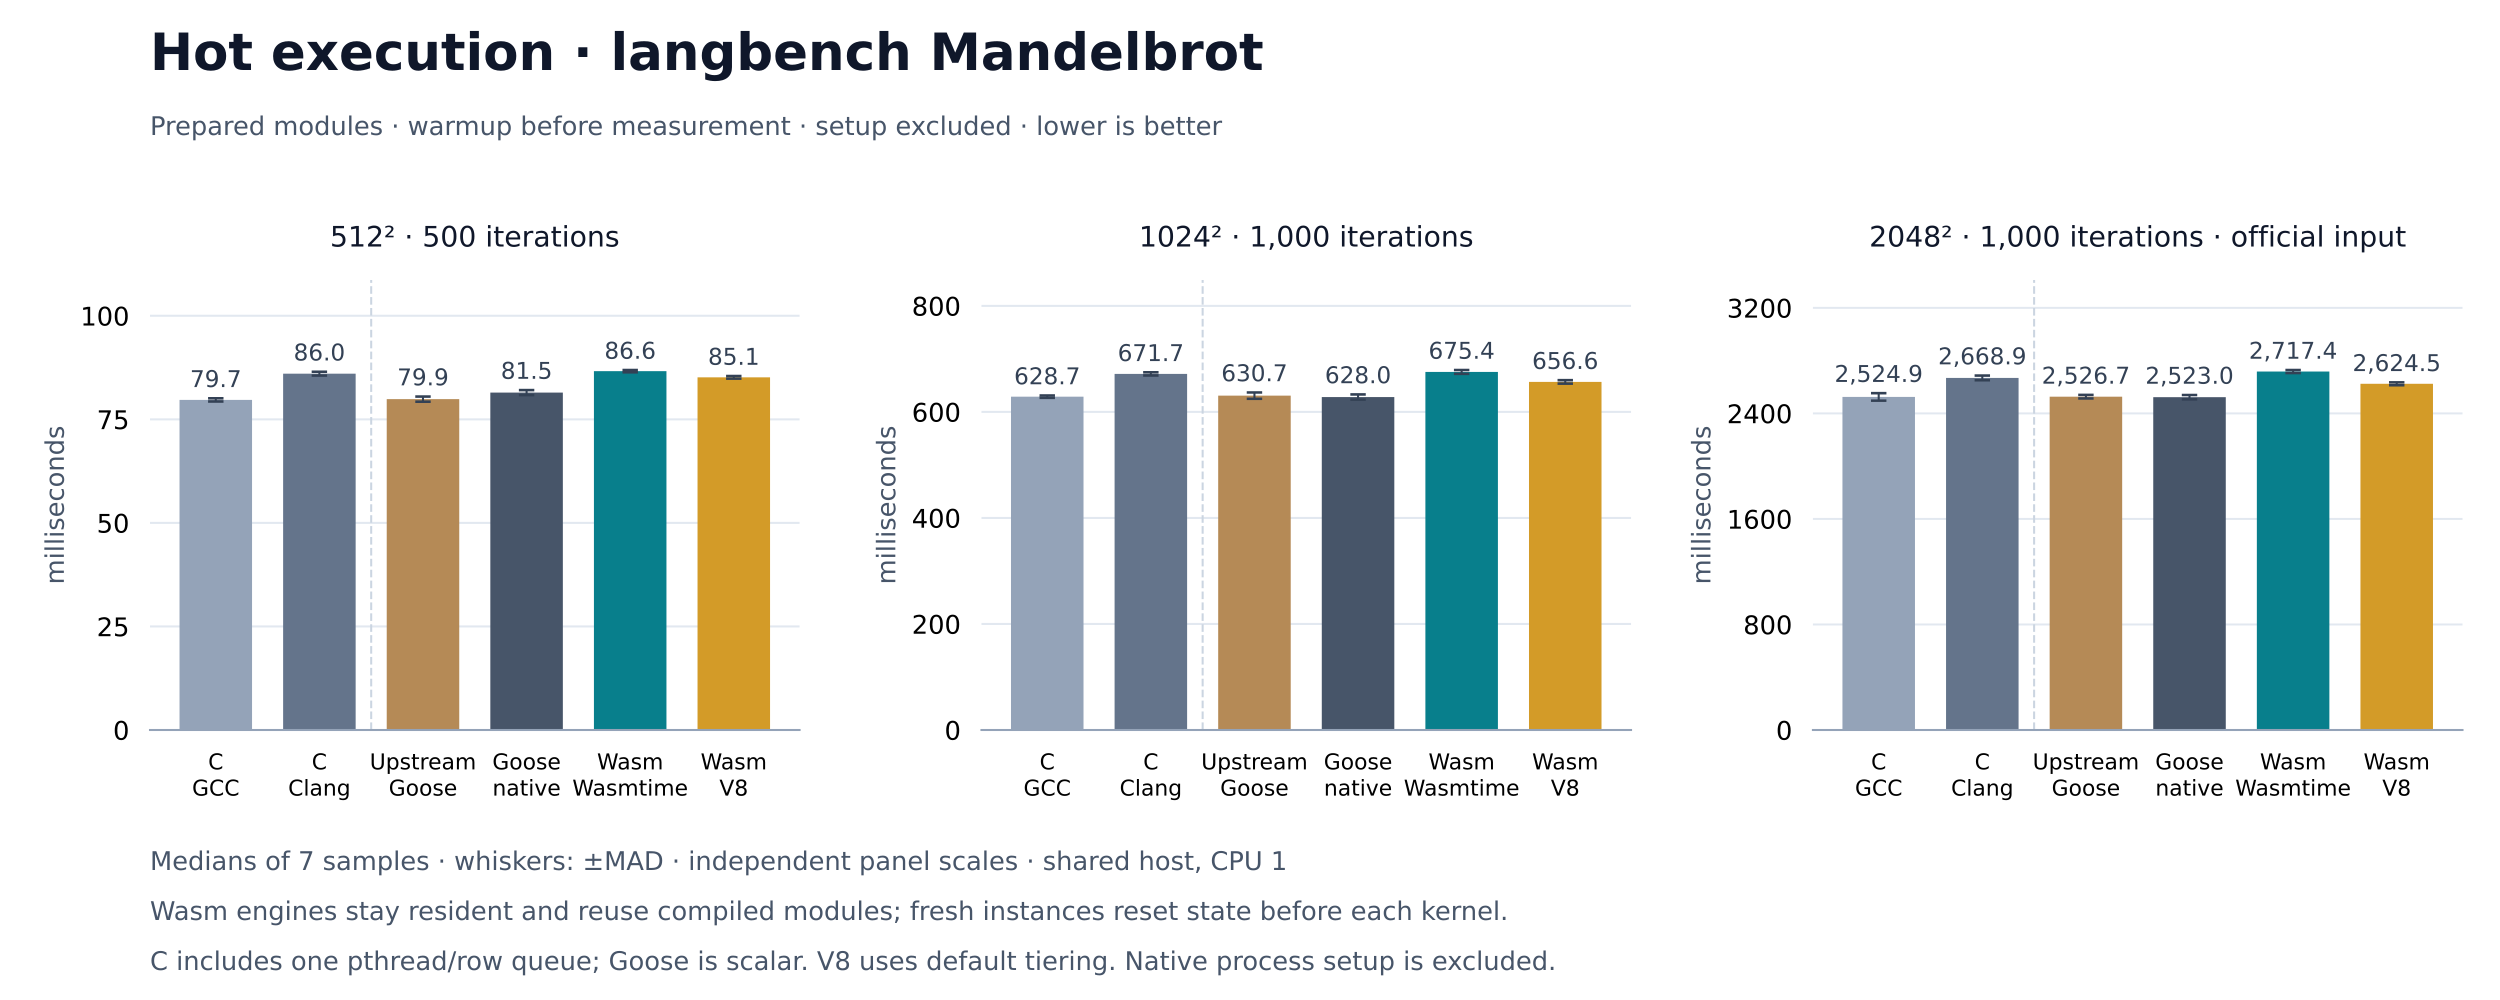
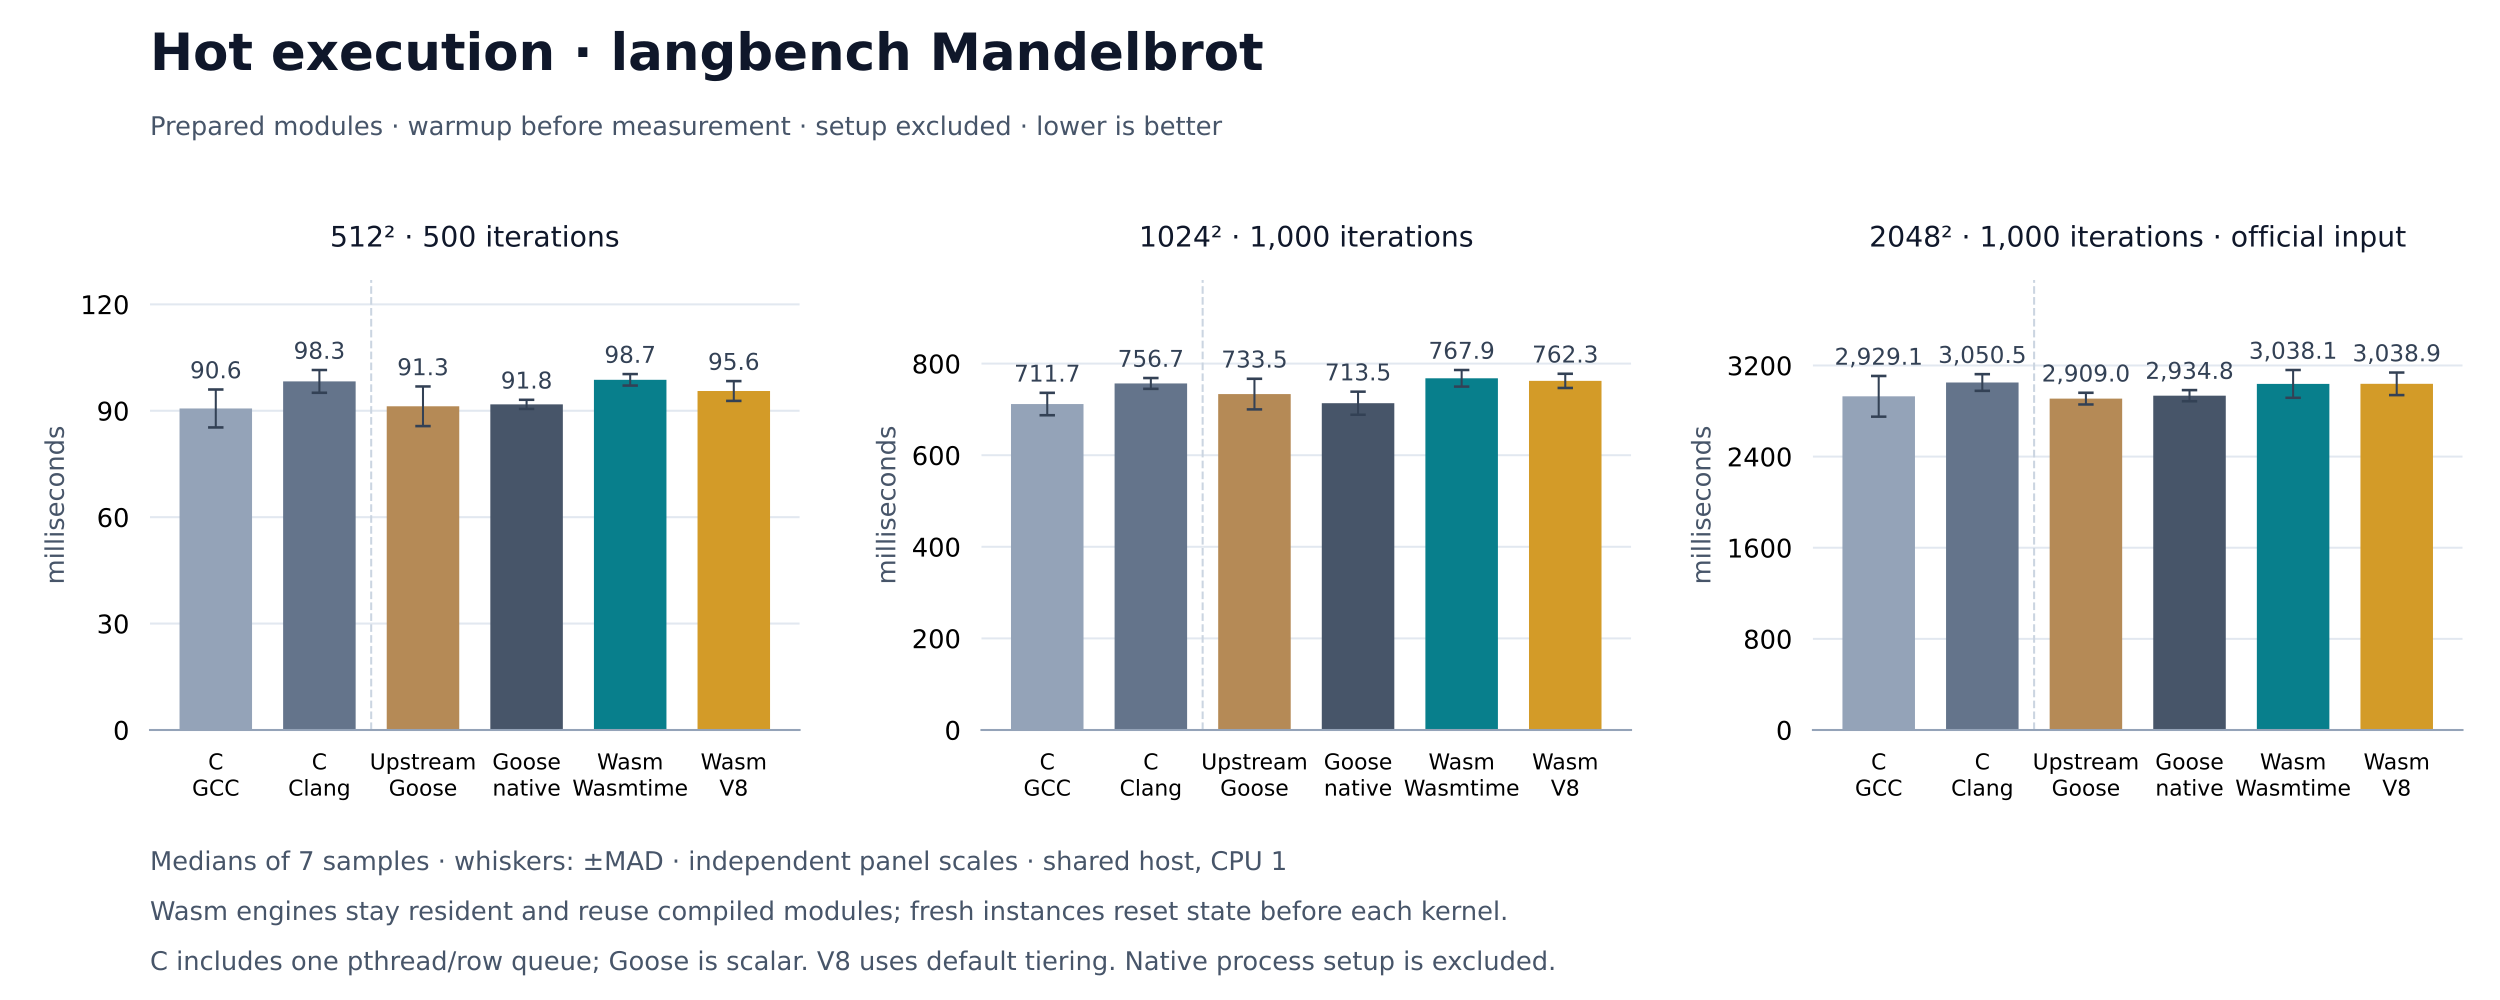
<svg xmlns="http://www.w3.org/2000/svg" xmlns:xlink="http://www.w3.org/1999/xlink" width="972pt" height="388.8pt" viewBox="0 0 972 388.8" version="1.1">
  <defs>
    <style type="text/css">*{stroke-linejoin: round; stroke-linecap: butt}</style>
  </defs>
  <g id="figure_1">
    <g id="patch_1">
      <path d="M 0 388.8 L 972 388.8 L 972 0 L 0 0 z " style="fill: #ffffff" />
    </g>
    <g id="axes_1">
      <g id="patch_2">
        <path d="M 58.32 283.824 L 310.876 283.824 L 310.876 108.864 L 58.32 108.864 z " style="fill: #ffffff" />
      </g>
      <g id="matplotlib.axis_1">
        <g id="xtick_1">
          <g id="line2d_1" />
          <g id="text_1">
            <text style="font-size: 8.5px; font-family: 'DejaVu Sans'" transform="translate(80.93016 299.1328)">C</text>
            <text style="font-size: 8.5px; font-family: 'DejaVu Sans'" transform="translate(74.66938 309.3345)">GCC</text>
          </g>
        </g>
        <g id="xtick_2">
          <g id="line2d_2" />
          <g id="text_2">
            <text style="font-size: 8.5px; font-family: 'DejaVu Sans'" transform="translate(121.2103 299.1328)">C</text>
            <text style="font-size: 8.5px; font-family: 'DejaVu Sans'" transform="translate(112.0336 309.3352)">Clang</text>
          </g>
        </g>
        <g id="xtick_3">
          <g id="line2d_3" />
          <g id="text_3">
            <text style="font-size: 8.5px; font-family: 'DejaVu Sans'" transform="translate(143.7566 299.1328)">Upstream</text>
            <text style="font-size: 8.5px; font-family: 'DejaVu Sans'" transform="translate(151.135 309.3345)">Goose</text>
          </g>
        </g>
        <g id="xtick_4">
          <g id="line2d_4" />
          <g id="text_4">
            <text style="font-size: 8.5px; font-family: 'DejaVu Sans'" transform="translate(191.4151 299.1328)">Goose</text>
            <text style="font-size: 8.5px; font-family: 'DejaVu Sans'" transform="translate(191.4629 309.3352)">native</text>
          </g>
        </g>
        <g id="xtick_5">
          <g id="line2d_5" />
          <g id="text_5">
            <text style="font-size: 8.5px; font-family: 'DejaVu Sans'" transform="translate(232.1294 299.1328)">Wasm</text>
            <text style="font-size: 8.5px; font-family: 'DejaVu Sans'" transform="translate(222.5278 309.3352)">Wasmtime</text>
          </g>
        </g>
        <g id="xtick_6">
          <g id="line2d_6" />
          <g id="text_6">
            <text style="font-size: 8.5px; font-family: 'DejaVu Sans'" transform="translate(272.4095 299.1328)">Wasm</text>
            <text style="font-size: 8.5px; font-family: 'DejaVu Sans'" transform="translate(279.687 309.3345)">V8</text>
          </g>
        </g>
      </g>
      <g id="matplotlib.axis_2">
        <g id="ytick_1">
          <g id="line2d_7">
            <path d="M 58.32 283.824 L 310.876 283.824 " clip-path="url(#p1867e7d874)" style="fill: none; stroke: #e2e8f0; stroke-width: 0.8; stroke-linecap: square" />
          </g>
          <g id="line2d_8" />
          <g id="text_7">
            <text style="font-size: 10px; font-family: 'DejaVu Sans'; text-anchor: end" x="50.32" y="287.623" transform="rotate(-0 50.32 287.6228)">0</text>
          </g>
        </g>
        <g id="ytick_2">
          <g id="line2d_9">
-             <path d="M 58.32 243.563 L 310.876 243.563 " clip-path="url(#p1867e7d874)" style="fill: none; stroke: #e2e8f0; stroke-width: 0.8; stroke-linecap: square" />
+             <path d="M 58.32 242.452 L 310.876 242.452 " clip-path="url(#p1867e7d874)" style="fill: none; stroke: #e2e8f0; stroke-width: 0.8; stroke-linecap: square" />
          </g>
          <g id="line2d_10" />
          <g id="text_8">
-             <text style="font-size: 10px; font-family: 'DejaVu Sans'; text-anchor: end" x="50.32" y="247.362" transform="rotate(-0 50.32 247.3622)">25</text>
+             <text style="font-size: 10px; font-family: 'DejaVu Sans'; text-anchor: end" x="50.32" y="246.251" transform="rotate(-0 50.32 246.2508)">30</text>
          </g>
        </g>
        <g id="ytick_3">
          <g id="line2d_11">
-             <path d="M 58.32 203.303 L 310.876 203.303 " clip-path="url(#p1867e7d874)" style="fill: none; stroke: #e2e8f0; stroke-width: 0.8; stroke-linecap: square" />
+             <path d="M 58.32 201.08 L 310.876 201.08 " clip-path="url(#p1867e7d874)" style="fill: none; stroke: #e2e8f0; stroke-width: 0.8; stroke-linecap: square" />
          </g>
          <g id="line2d_12" />
          <g id="text_9">
-             <text style="font-size: 10px; font-family: 'DejaVu Sans'; text-anchor: end" x="50.32" y="207.102" transform="rotate(-0 50.32 207.1016)">50</text>
+             <text style="font-size: 10px; font-family: 'DejaVu Sans'; text-anchor: end" x="50.32" y="204.879" transform="rotate(-0 50.32 204.8787)">60</text>
          </g>
        </g>
        <g id="ytick_4">
          <g id="line2d_13">
-             <path d="M 58.32 163.042 L 310.876 163.042 " clip-path="url(#p1867e7d874)" style="fill: none; stroke: #e2e8f0; stroke-width: 0.8; stroke-linecap: square" />
+             <path d="M 58.32 159.708 L 310.876 159.708 " clip-path="url(#p1867e7d874)" style="fill: none; stroke: #e2e8f0; stroke-width: 0.8; stroke-linecap: square" />
          </g>
          <g id="line2d_14" />
          <g id="text_10">
-             <text style="font-size: 10px; font-family: 'DejaVu Sans'; text-anchor: end" x="50.32" y="166.841" transform="rotate(-0 50.32 166.8409)">75</text>
+             <text style="font-size: 10px; font-family: 'DejaVu Sans'; text-anchor: end" x="50.32" y="163.507" transform="rotate(-0 50.32 163.5066)">90</text>
          </g>
        </g>
        <g id="ytick_5">
          <g id="line2d_15">
-             <path d="M 58.32 122.781 L 310.876 122.781 " clip-path="url(#p1867e7d874)" style="fill: none; stroke: #e2e8f0; stroke-width: 0.8; stroke-linecap: square" />
+             <path d="M 58.32 118.336 L 310.876 118.336 " clip-path="url(#p1867e7d874)" style="fill: none; stroke: #e2e8f0; stroke-width: 0.8; stroke-linecap: square" />
          </g>
          <g id="line2d_16" />
          <g id="text_11">
-             <text style="font-size: 10px; font-family: 'DejaVu Sans'; text-anchor: end" x="50.32" y="126.58" transform="rotate(-0 50.32 126.5803)">100</text>
+             <text style="font-size: 10px; font-family: 'DejaVu Sans'; text-anchor: end" x="50.32" y="122.135" transform="rotate(-0 50.32 122.1345)">120</text>
          </g>
        </g>
        <g id="text_12">
          <text style="font-size: 10px; font-family: 'DejaVu Sans'; text-anchor: middle; fill: #475569" x="24.83" y="196.344" transform="rotate(-90 24.83016 196.344)">milliseconds</text>
        </g>
      </g>
      <g id="patch_3">
-         <path d="M 69.8 283.824 L 97.996 283.824 L 97.996 155.481 L 69.8 155.481 z " clip-path="url(#p1867e7d874)" style="fill: #94a3b8" />
+         <path d="M 69.8 283.824 L 97.996 283.824 L 97.996 158.813 L 69.8 158.813 z " clip-path="url(#p1867e7d874)" style="fill: #94a3b8" />
      </g>
      <g id="patch_4">
-         <path d="M 110.08 283.824 L 138.276 283.824 L 138.276 145.286 L 110.08 145.286 z " clip-path="url(#p1867e7d874)" style="fill: #64748b" />
+         <path d="M 110.08 283.824 L 138.276 283.824 L 138.276 148.284 L 110.08 148.284 z " clip-path="url(#p1867e7d874)" style="fill: #64748b" />
      </g>
      <g id="patch_5">
-         <path d="M 150.36 283.824 L 178.556 283.824 L 178.556 155.182 L 150.36 155.182 z " clip-path="url(#p1867e7d874)" style="fill: #b58a56" />
+         <path d="M 150.36 283.824 L 178.556 283.824 L 178.556 157.962 L 150.36 157.962 z " clip-path="url(#p1867e7d874)" style="fill: #b58a56" />
      </g>
      <g id="patch_6">
-         <path d="M 190.64 283.824 L 218.836 283.824 L 218.836 152.637 L 190.64 152.637 z " clip-path="url(#p1867e7d874)" style="fill: #475569" />
+         <path d="M 190.64 283.824 L 218.836 283.824 L 218.836 157.217 L 190.64 157.217 z " clip-path="url(#p1867e7d874)" style="fill: #475569" />
      </g>
      <g id="patch_7">
-         <path d="M 230.92 283.824 L 259.116 283.824 L 259.116 144.306 L 230.92 144.306 z " clip-path="url(#p1867e7d874)" style="fill: #087f8c" />
+         <path d="M 230.92 283.824 L 259.116 283.824 L 259.116 147.669 L 230.92 147.669 z " clip-path="url(#p1867e7d874)" style="fill: #087f8c" />
      </g>
      <g id="patch_8">
-         <path d="M 271.2 283.824 L 299.396 283.824 L 299.396 146.71 L 271.2 146.71 z " clip-path="url(#p1867e7d874)" style="fill: #d39b28" />
+         <path d="M 271.2 283.824 L 299.396 283.824 L 299.396 152.02 L 271.2 152.02 z " clip-path="url(#p1867e7d874)" style="fill: #d39b28" />
      </g>
      <g id="LineCollection_1">
-         <path d="M 83.898 156.1 L 83.898 154.862 " clip-path="url(#p1867e7d874)" style="fill: none; stroke: #334155; stroke-width: 0.8" />
-         <path d="M 124.178 146.038 L 124.178 144.534 " clip-path="url(#p1867e7d874)" style="fill: none; stroke: #334155; stroke-width: 0.8" />
-         <path d="M 164.458 156.174 L 164.458 154.19 " clip-path="url(#p1867e7d874)" style="fill: none; stroke: #334155; stroke-width: 0.8" />
-         <path d="M 204.738 153.61 L 204.738 151.664 " clip-path="url(#p1867e7d874)" style="fill: none; stroke: #334155; stroke-width: 0.8" />
-         <path d="M 245.018 144.757 L 245.018 143.856 " clip-path="url(#p1867e7d874)" style="fill: none; stroke: #334155; stroke-width: 0.8" />
-         <path d="M 285.298 147.222 L 285.298 146.198 " clip-path="url(#p1867e7d874)" style="fill: none; stroke: #334155; stroke-width: 0.8" />
+         <path d="M 83.898 166.188 L 83.898 151.438 " clip-path="url(#p1867e7d874)" style="fill: none; stroke: #334155; stroke-width: 0.8" />
+         <path d="M 124.178 152.712 L 124.178 143.856 " clip-path="url(#p1867e7d874)" style="fill: none; stroke: #334155; stroke-width: 0.8" />
+         <path d="M 164.458 165.665 L 164.458 150.258 " clip-path="url(#p1867e7d874)" style="fill: none; stroke: #334155; stroke-width: 0.8" />
+         <path d="M 204.738 158.998 L 204.738 155.437 " clip-path="url(#p1867e7d874)" style="fill: none; stroke: #334155; stroke-width: 0.8" />
+         <path d="M 245.018 149.905 L 245.018 145.433 " clip-path="url(#p1867e7d874)" style="fill: none; stroke: #334155; stroke-width: 0.8" />
+         <path d="M 285.298 155.868 L 285.298 148.171 " clip-path="url(#p1867e7d874)" style="fill: none; stroke: #334155; stroke-width: 0.8" />
      </g>
      <g id="line2d_17">
        <defs>
          <path id="m312f0f70a7" d="M 3 0 L -3 -0 " style="stroke: #334155" />
        </defs>
        <g clip-path="url(#p1867e7d874)">
-           <use xlink:href="#m312f0f70a7" x="83.898" y="156.1" style="fill: #1f77b4; stroke: #334155" />
-           <use xlink:href="#m312f0f70a7" x="124.178" y="146.038" style="fill: #1f77b4; stroke: #334155" />
-           <use xlink:href="#m312f0f70a7" x="164.458" y="156.174" style="fill: #1f77b4; stroke: #334155" />
-           <use xlink:href="#m312f0f70a7" x="204.738" y="153.61" style="fill: #1f77b4; stroke: #334155" />
-           <use xlink:href="#m312f0f70a7" x="245.018" y="144.757" style="fill: #1f77b4; stroke: #334155" />
-           <use xlink:href="#m312f0f70a7" x="285.298" y="147.222" style="fill: #1f77b4; stroke: #334155" />
+           <use xlink:href="#m312f0f70a7" x="83.898" y="166.188" style="fill: #1f77b4; stroke: #334155" />
+           <use xlink:href="#m312f0f70a7" x="124.178" y="152.712" style="fill: #1f77b4; stroke: #334155" />
+           <use xlink:href="#m312f0f70a7" x="164.458" y="165.665" style="fill: #1f77b4; stroke: #334155" />
+           <use xlink:href="#m312f0f70a7" x="204.738" y="158.998" style="fill: #1f77b4; stroke: #334155" />
+           <use xlink:href="#m312f0f70a7" x="245.018" y="149.905" style="fill: #1f77b4; stroke: #334155" />
+           <use xlink:href="#m312f0f70a7" x="285.298" y="155.868" style="fill: #1f77b4; stroke: #334155" />
        </g>
      </g>
      <g id="line2d_18">
        <g clip-path="url(#p1867e7d874)">
-           <use xlink:href="#m312f0f70a7" x="83.898" y="154.862" style="fill: #1f77b4; stroke: #334155" />
-           <use xlink:href="#m312f0f70a7" x="124.178" y="144.534" style="fill: #1f77b4; stroke: #334155" />
-           <use xlink:href="#m312f0f70a7" x="164.458" y="154.19" style="fill: #1f77b4; stroke: #334155" />
-           <use xlink:href="#m312f0f70a7" x="204.738" y="151.664" style="fill: #1f77b4; stroke: #334155" />
-           <use xlink:href="#m312f0f70a7" x="245.018" y="143.856" style="fill: #1f77b4; stroke: #334155" />
-           <use xlink:href="#m312f0f70a7" x="285.298" y="146.198" style="fill: #1f77b4; stroke: #334155" />
+           <use xlink:href="#m312f0f70a7" x="83.898" y="151.438" style="fill: #1f77b4; stroke: #334155" />
+           <use xlink:href="#m312f0f70a7" x="124.178" y="143.856" style="fill: #1f77b4; stroke: #334155" />
+           <use xlink:href="#m312f0f70a7" x="164.458" y="150.258" style="fill: #1f77b4; stroke: #334155" />
+           <use xlink:href="#m312f0f70a7" x="204.738" y="155.437" style="fill: #1f77b4; stroke: #334155" />
+           <use xlink:href="#m312f0f70a7" x="245.018" y="145.433" style="fill: #1f77b4; stroke: #334155" />
+           <use xlink:href="#m312f0f70a7" x="285.298" y="148.171" style="fill: #1f77b4; stroke: #334155" />
        </g>
      </g>
      <g id="line2d_19">
        <path d="M 144.318 283.824 L 144.318 108.864 " clip-path="url(#p1867e7d874)" style="fill: none; stroke-dasharray: 2.96,1.28; stroke-dashoffset: 0; stroke: #cbd5e1; stroke-width: 0.8" />
      </g>
      <g id="patch_9">
        <path d="M 58.32 283.824 L 310.876 283.824 " style="fill: none; stroke: #94a3b8; stroke-width: 0.8; stroke-linejoin: miter; stroke-linecap: square" />
      </g>
      <g id="text_13">
-         <text style="font-size: 9px; font-family: 'DejaVu Sans'; text-anchor: middle; fill: #334155" x="83.898" y="150.488" transform="rotate(-0 83.89786 150.4885)">79.7</text>
+         <text style="font-size: 9px; font-family: 'DejaVu Sans'; text-anchor: middle; fill: #334155" x="83.898" y="147.064" transform="rotate(-0 83.89786 147.0642)">90.6</text>
      </g>
      <g id="text_14">
-         <text style="font-size: 9px; font-family: 'DejaVu Sans'; text-anchor: middle; fill: #334155" x="124.178" y="140.16" transform="rotate(-0 124.178 140.1605)">86.0</text>
+         <text style="font-size: 9px; font-family: 'DejaVu Sans'; text-anchor: middle; fill: #334155" x="124.178" y="139.482" transform="rotate(-0 124.178 139.482)">98.3</text>
      </g>
      <g id="text_15">
-         <text style="font-size: 9px; font-family: 'DejaVu Sans'; text-anchor: middle; fill: #334155" x="164.458" y="149.816" transform="rotate(-0 164.458 149.8163)">79.9</text>
+         <text style="font-size: 9px; font-family: 'DejaVu Sans'; text-anchor: middle; fill: #334155" x="164.458" y="145.884" transform="rotate(-0 164.458 145.8844)">91.3</text>
      </g>
      <g id="text_16">
-         <text style="font-size: 9px; font-family: 'DejaVu Sans'; text-anchor: middle; fill: #334155" x="204.738" y="147.29" transform="rotate(-0 204.7381 147.2903)">81.5</text>
+         <text style="font-size: 9px; font-family: 'DejaVu Sans'; text-anchor: middle; fill: #334155" x="204.738" y="151.063" transform="rotate(-0 204.7381 151.0627)">91.8</text>
      </g>
      <g id="text_17">
-         <text style="font-size: 9px; font-family: 'DejaVu Sans'; text-anchor: middle; fill: #334155" x="245.018" y="139.482" transform="rotate(-0 245.0182 139.482)">86.6</text>
+         <text style="font-size: 9px; font-family: 'DejaVu Sans'; text-anchor: middle; fill: #334155" x="245.018" y="141.059" transform="rotate(-0 245.0182 141.0595)">98.7</text>
      </g>
      <g id="text_18">
-         <text style="font-size: 9px; font-family: 'DejaVu Sans'; text-anchor: middle; fill: #334155" x="285.298" y="141.824" transform="rotate(-0 285.2983 141.8242)">85.1</text>
+         <text style="font-size: 9px; font-family: 'DejaVu Sans'; text-anchor: middle; fill: #334155" x="285.298" y="143.797" transform="rotate(-0 285.2983 143.7975)">95.6</text>
      </g>
      <g id="text_19">
        <text style="font-size: 11px; font-family: 'DejaVu Sans'; text-anchor: middle; fill: #0f172a" x="184.598" y="95.864" transform="rotate(-0 184.5981 95.864)">512² · 500 iterations</text>
      </g>
    </g>
    <g id="axes_2">
      <g id="patch_10">
        <path d="M 381.592 283.824 L 634.148 283.824 L 634.148 108.864 L 381.592 108.864 z " style="fill: #ffffff" />
      </g>
      <g id="matplotlib.axis_3">
        <g id="xtick_7">
          <g id="line2d_20" />
          <g id="text_20">
            <text style="font-size: 8.5px; font-family: 'DejaVu Sans'" transform="translate(404.2021 299.1328)">C</text>
            <text style="font-size: 8.5px; font-family: 'DejaVu Sans'" transform="translate(397.9413 309.3345)">GCC</text>
          </g>
        </g>
        <g id="xtick_8">
          <g id="line2d_21" />
          <g id="text_21">
            <text style="font-size: 8.5px; font-family: 'DejaVu Sans'" transform="translate(444.4822 299.1328)">C</text>
            <text style="font-size: 8.5px; font-family: 'DejaVu Sans'" transform="translate(435.3055 309.3352)">Clang</text>
          </g>
        </g>
        <g id="xtick_9">
          <g id="line2d_22" />
          <g id="text_22">
            <text style="font-size: 8.5px; font-family: 'DejaVu Sans'" transform="translate(467.0285 299.1328)">Upstream</text>
            <text style="font-size: 8.5px; font-family: 'DejaVu Sans'" transform="translate(474.4069 309.3345)">Goose</text>
          </g>
        </g>
        <g id="xtick_10">
          <g id="line2d_23" />
          <g id="text_23">
            <text style="font-size: 8.5px; font-family: 'DejaVu Sans'" transform="translate(514.687 299.1328)">Goose</text>
            <text style="font-size: 8.5px; font-family: 'DejaVu Sans'" transform="translate(514.7348 309.3352)">native</text>
          </g>
        </g>
        <g id="xtick_11">
          <g id="line2d_24" />
          <g id="text_24">
            <text style="font-size: 8.5px; font-family: 'DejaVu Sans'" transform="translate(555.4013 299.1328)">Wasm</text>
            <text style="font-size: 8.5px; font-family: 'DejaVu Sans'" transform="translate(545.7997 309.3352)">Wasmtime</text>
          </g>
        </g>
        <g id="xtick_12">
          <g id="line2d_25" />
          <g id="text_25">
            <text style="font-size: 8.5px; font-family: 'DejaVu Sans'" transform="translate(595.6814 299.1328)">Wasm</text>
            <text style="font-size: 8.5px; font-family: 'DejaVu Sans'" transform="translate(602.9589 309.3345)">V8</text>
          </g>
        </g>
      </g>
      <g id="matplotlib.axis_4">
        <g id="ytick_6">
          <g id="line2d_26">
            <path d="M 381.592 283.824 L 634.148 283.824 " clip-path="url(#pa1d23f0274)" style="fill: none; stroke: #e2e8f0; stroke-width: 0.8; stroke-linecap: square" />
          </g>
          <g id="line2d_27" />
          <g id="text_26">
            <text style="font-size: 10px; font-family: 'DejaVu Sans'; text-anchor: end" x="373.592" y="287.623" transform="rotate(-0 373.5919 287.6228)">0</text>
          </g>
        </g>
        <g id="ytick_7">
          <g id="line2d_28">
-             <path d="M 381.592 242.599 L 634.148 242.599 " clip-path="url(#pa1d23f0274)" style="fill: none; stroke: #e2e8f0; stroke-width: 0.8; stroke-linecap: square" />
+             <path d="M 381.592 248.21 L 634.148 248.21 " clip-path="url(#pa1d23f0274)" style="fill: none; stroke: #e2e8f0; stroke-width: 0.8; stroke-linecap: square" />
          </g>
          <g id="line2d_29" />
          <g id="text_27">
-             <text style="font-size: 10px; font-family: 'DejaVu Sans'; text-anchor: end" x="373.592" y="246.398" transform="rotate(-0 373.5919 246.3983)">200</text>
+             <text style="font-size: 10px; font-family: 'DejaVu Sans'; text-anchor: end" x="373.592" y="252.009" transform="rotate(-0 373.5919 252.0087)">200</text>
          </g>
        </g>
        <g id="ytick_8">
          <g id="line2d_30">
-             <path d="M 381.592 201.375 L 634.148 201.375 " clip-path="url(#pa1d23f0274)" style="fill: none; stroke: #e2e8f0; stroke-width: 0.8; stroke-linecap: square" />
+             <path d="M 381.592 212.596 L 634.148 212.596 " clip-path="url(#pa1d23f0274)" style="fill: none; stroke: #e2e8f0; stroke-width: 0.8; stroke-linecap: square" />
          </g>
          <g id="line2d_31" />
          <g id="text_28">
-             <text style="font-size: 10px; font-family: 'DejaVu Sans'; text-anchor: end" x="373.592" y="205.174" transform="rotate(-0 373.5919 205.1737)">400</text>
+             <text style="font-size: 10px; font-family: 'DejaVu Sans'; text-anchor: end" x="373.592" y="216.395" transform="rotate(-0 373.5919 216.3946)">400</text>
          </g>
        </g>
        <g id="ytick_9">
          <g id="line2d_32">
-             <path d="M 381.592 160.15 L 634.148 160.15 " clip-path="url(#pa1d23f0274)" style="fill: none; stroke: #e2e8f0; stroke-width: 0.8; stroke-linecap: square" />
+             <path d="M 381.592 176.982 L 634.148 176.982 " clip-path="url(#pa1d23f0274)" style="fill: none; stroke: #e2e8f0; stroke-width: 0.8; stroke-linecap: square" />
          </g>
          <g id="line2d_33" />
          <g id="text_29">
-             <text style="font-size: 10px; font-family: 'DejaVu Sans'; text-anchor: end" x="373.592" y="163.949" transform="rotate(-0 373.5919 163.9492)">600</text>
+             <text style="font-size: 10px; font-family: 'DejaVu Sans'; text-anchor: end" x="373.592" y="180.781" transform="rotate(-0 373.5919 180.7805)">600</text>
          </g>
        </g>
        <g id="ytick_10">
          <g id="line2d_34">
-             <path d="M 381.592 118.926 L 634.148 118.926 " clip-path="url(#pa1d23f0274)" style="fill: none; stroke: #e2e8f0; stroke-width: 0.8; stroke-linecap: square" />
+             <path d="M 381.592 141.368 L 634.148 141.368 " clip-path="url(#pa1d23f0274)" style="fill: none; stroke: #e2e8f0; stroke-width: 0.8; stroke-linecap: square" />
          </g>
          <g id="line2d_35" />
          <g id="text_30">
-             <text style="font-size: 10px; font-family: 'DejaVu Sans'; text-anchor: end" x="373.592" y="122.725" transform="rotate(-0 373.5919 122.7246)">800</text>
+             <text style="font-size: 10px; font-family: 'DejaVu Sans'; text-anchor: end" x="373.592" y="145.166" transform="rotate(-0 373.5919 145.1664)">800</text>
          </g>
        </g>
        <g id="text_31">
          <text style="font-size: 10px; font-family: 'DejaVu Sans'; text-anchor: middle; fill: #475569" x="348.102" y="196.344" transform="rotate(-90 348.1021 196.344)">milliseconds</text>
        </g>
      </g>
      <g id="patch_11">
-         <path d="M 393.072 283.824 L 421.268 283.824 L 421.268 154.228 L 393.072 154.228 z " clip-path="url(#pa1d23f0274)" style="fill: #94a3b8" />
+         <path d="M 393.072 283.824 L 421.268 283.824 L 421.268 157.094 L 393.072 157.094 z " clip-path="url(#pa1d23f0274)" style="fill: #94a3b8" />
      </g>
      <g id="patch_12">
-         <path d="M 433.352 283.824 L 461.548 283.824 L 461.548 145.375 L 433.352 145.375 z " clip-path="url(#pa1d23f0274)" style="fill: #64748b" />
+         <path d="M 433.352 283.824 L 461.548 283.824 L 461.548 149.084 L 433.352 149.084 z " clip-path="url(#pa1d23f0274)" style="fill: #64748b" />
      </g>
      <g id="patch_13">
-         <path d="M 473.632 283.824 L 501.828 283.824 L 501.828 153.822 L 473.632 153.822 z " clip-path="url(#pa1d23f0274)" style="fill: #b58a56" />
+         <path d="M 473.632 283.824 L 501.828 283.824 L 501.828 153.218 L 473.632 153.218 z " clip-path="url(#pa1d23f0274)" style="fill: #b58a56" />
      </g>
      <g id="patch_14">
-         <path d="M 513.912 283.824 L 542.108 283.824 L 542.108 154.379 L 513.912 154.379 z " clip-path="url(#pa1d23f0274)" style="fill: #475569" />
+         <path d="M 513.912 283.824 L 542.108 283.824 L 542.108 156.764 L 513.912 156.764 z " clip-path="url(#pa1d23f0274)" style="fill: #475569" />
      </g>
      <g id="patch_15">
-         <path d="M 554.192 283.824 L 582.388 283.824 L 582.388 144.607 L 554.192 144.607 z " clip-path="url(#pa1d23f0274)" style="fill: #087f8c" />
+         <path d="M 554.192 283.824 L 582.388 283.824 L 582.388 147.08 L 554.192 147.08 z " clip-path="url(#pa1d23f0274)" style="fill: #087f8c" />
      </g>
      <g id="patch_16">
-         <path d="M 594.472 283.824 L 622.668 283.824 L 622.668 148.483 L 594.472 148.483 z " clip-path="url(#pa1d23f0274)" style="fill: #d39b28" />
+         <path d="M 594.472 283.824 L 622.668 283.824 L 622.668 148.081 L 594.472 148.081 z " clip-path="url(#pa1d23f0274)" style="fill: #d39b28" />
      </g>
      <g id="LineCollection_2">
-         <path d="M 407.17 154.681 L 407.17 153.774 " clip-path="url(#pa1d23f0274)" style="fill: none; stroke: #334155; stroke-width: 0.8" />
-         <path d="M 447.45 145.998 L 447.45 144.752 " clip-path="url(#pa1d23f0274)" style="fill: none; stroke: #334155; stroke-width: 0.8" />
-         <path d="M 487.73 155.054 L 487.73 152.59 " clip-path="url(#pa1d23f0274)" style="fill: none; stroke: #334155; stroke-width: 0.8" />
-         <path d="M 528.01 155.396 L 528.01 153.362 " clip-path="url(#pa1d23f0274)" style="fill: none; stroke: #334155; stroke-width: 0.8" />
-         <path d="M 568.29 145.357 L 568.29 143.856 " clip-path="url(#pa1d23f0274)" style="fill: none; stroke: #334155; stroke-width: 0.8" />
-         <path d="M 608.57 149.152 L 608.57 147.814 " clip-path="url(#pa1d23f0274)" style="fill: none; stroke: #334155; stroke-width: 0.8" />
+         <path d="M 407.17 161.448 L 407.17 152.74 " clip-path="url(#pa1d23f0274)" style="fill: none; stroke: #334155; stroke-width: 0.8" />
+         <path d="M 447.45 151.186 L 447.45 146.981 " clip-path="url(#pa1d23f0274)" style="fill: none; stroke: #334155; stroke-width: 0.8" />
+         <path d="M 487.73 159.179 L 487.73 147.258 " clip-path="url(#pa1d23f0274)" style="fill: none; stroke: #334155; stroke-width: 0.8" />
+         <path d="M 528.01 161.252 L 528.01 152.276 " clip-path="url(#pa1d23f0274)" style="fill: none; stroke: #334155; stroke-width: 0.8" />
+         <path d="M 568.29 150.304 L 568.29 143.856 " clip-path="url(#pa1d23f0274)" style="fill: none; stroke: #334155; stroke-width: 0.8" />
+         <path d="M 608.57 150.848 L 608.57 145.314 " clip-path="url(#pa1d23f0274)" style="fill: none; stroke: #334155; stroke-width: 0.8" />
      </g>
      <g id="line2d_36">
        <g clip-path="url(#pa1d23f0274)">
-           <use xlink:href="#m312f0f70a7" x="407.17" y="154.681" style="fill: #1f77b4; stroke: #334155" />
-           <use xlink:href="#m312f0f70a7" x="447.45" y="145.998" style="fill: #1f77b4; stroke: #334155" />
-           <use xlink:href="#m312f0f70a7" x="487.73" y="155.054" style="fill: #1f77b4; stroke: #334155" />
-           <use xlink:href="#m312f0f70a7" x="528.01" y="155.396" style="fill: #1f77b4; stroke: #334155" />
-           <use xlink:href="#m312f0f70a7" x="568.29" y="145.357" style="fill: #1f77b4; stroke: #334155" />
-           <use xlink:href="#m312f0f70a7" x="608.57" y="149.152" style="fill: #1f77b4; stroke: #334155" />
+           <use xlink:href="#m312f0f70a7" x="407.17" y="161.448" style="fill: #1f77b4; stroke: #334155" />
+           <use xlink:href="#m312f0f70a7" x="447.45" y="151.186" style="fill: #1f77b4; stroke: #334155" />
+           <use xlink:href="#m312f0f70a7" x="487.73" y="159.179" style="fill: #1f77b4; stroke: #334155" />
+           <use xlink:href="#m312f0f70a7" x="528.01" y="161.252" style="fill: #1f77b4; stroke: #334155" />
+           <use xlink:href="#m312f0f70a7" x="568.29" y="150.304" style="fill: #1f77b4; stroke: #334155" />
+           <use xlink:href="#m312f0f70a7" x="608.57" y="150.848" style="fill: #1f77b4; stroke: #334155" />
        </g>
      </g>
      <g id="line2d_37">
        <g clip-path="url(#pa1d23f0274)">
-           <use xlink:href="#m312f0f70a7" x="407.17" y="153.774" style="fill: #1f77b4; stroke: #334155" />
-           <use xlink:href="#m312f0f70a7" x="447.45" y="144.752" style="fill: #1f77b4; stroke: #334155" />
-           <use xlink:href="#m312f0f70a7" x="487.73" y="152.59" style="fill: #1f77b4; stroke: #334155" />
-           <use xlink:href="#m312f0f70a7" x="528.01" y="153.362" style="fill: #1f77b4; stroke: #334155" />
+           <use xlink:href="#m312f0f70a7" x="407.17" y="152.74" style="fill: #1f77b4; stroke: #334155" />
+           <use xlink:href="#m312f0f70a7" x="447.45" y="146.981" style="fill: #1f77b4; stroke: #334155" />
+           <use xlink:href="#m312f0f70a7" x="487.73" y="147.258" style="fill: #1f77b4; stroke: #334155" />
+           <use xlink:href="#m312f0f70a7" x="528.01" y="152.276" style="fill: #1f77b4; stroke: #334155" />
          <use xlink:href="#m312f0f70a7" x="568.29" y="143.856" style="fill: #1f77b4; stroke: #334155" />
-           <use xlink:href="#m312f0f70a7" x="608.57" y="147.814" style="fill: #1f77b4; stroke: #334155" />
+           <use xlink:href="#m312f0f70a7" x="608.57" y="145.314" style="fill: #1f77b4; stroke: #334155" />
        </g>
      </g>
      <g id="line2d_38">
        <path d="M 467.59 283.824 L 467.59 108.864 " clip-path="url(#pa1d23f0274)" style="fill: none; stroke-dasharray: 2.96,1.28; stroke-dashoffset: 0; stroke: #cbd5e1; stroke-width: 0.8" />
      </g>
      <g id="patch_17">
        <path d="M 381.592 283.824 L 634.148 283.824 " style="fill: none; stroke: #94a3b8; stroke-width: 0.8; stroke-linejoin: miter; stroke-linecap: square" />
      </g>
      <g id="text_32">
-         <text style="font-size: 9px; font-family: 'DejaVu Sans'; text-anchor: middle; fill: #334155" x="407.17" y="149.4" transform="rotate(-0 407.1698 149.4003)">628.7</text>
+         <text style="font-size: 9px; font-family: 'DejaVu Sans'; text-anchor: middle; fill: #334155" x="407.17" y="148.366" transform="rotate(-0 407.1698 148.3664)">711.7</text>
      </g>
      <g id="text_33">
-         <text style="font-size: 9px; font-family: 'DejaVu Sans'; text-anchor: middle; fill: #334155" x="447.45" y="140.378" transform="rotate(-0 447.4499 140.3775)">671.7</text>
+         <text style="font-size: 9px; font-family: 'DejaVu Sans'; text-anchor: middle; fill: #334155" x="447.45" y="142.607" transform="rotate(-0 447.4499 142.6075)">756.7</text>
      </g>
      <g id="text_34">
-         <text style="font-size: 9px; font-family: 'DejaVu Sans'; text-anchor: middle; fill: #334155" x="487.73" y="148.216" transform="rotate(-0 487.73 148.2157)">630.7</text>
+         <text style="font-size: 9px; font-family: 'DejaVu Sans'; text-anchor: middle; fill: #334155" x="487.73" y="142.884" transform="rotate(-0 487.73 142.8835)">733.5</text>
      </g>
      <g id="text_35">
-         <text style="font-size: 9px; font-family: 'DejaVu Sans'; text-anchor: middle; fill: #334155" x="528.01" y="148.988" transform="rotate(-0 528.01 148.988)">628.0</text>
+         <text style="font-size: 9px; font-family: 'DejaVu Sans'; text-anchor: middle; fill: #334155" x="528.01" y="147.902" transform="rotate(-0 528.01 147.9018)">713.5</text>
      </g>
      <g id="text_36">
-         <text style="font-size: 9px; font-family: 'DejaVu Sans'; text-anchor: middle; fill: #334155" x="568.29" y="139.482" transform="rotate(-0 568.2901 139.482)">675.4</text>
+         <text style="font-size: 9px; font-family: 'DejaVu Sans'; text-anchor: middle; fill: #334155" x="568.29" y="139.482" transform="rotate(-0 568.2901 139.482)">767.9</text>
      </g>
      <g id="text_37">
-         <text style="font-size: 9px; font-family: 'DejaVu Sans'; text-anchor: middle; fill: #334155" x="608.57" y="143.44" transform="rotate(-0 608.5702 143.4399)">656.6</text>
+         <text style="font-size: 9px; font-family: 'DejaVu Sans'; text-anchor: middle; fill: #334155" x="608.57" y="140.94" transform="rotate(-0 608.5702 140.9402)">762.3</text>
      </g>
      <g id="text_38">
        <text style="font-size: 11px; font-family: 'DejaVu Sans'; text-anchor: middle; fill: #0f172a" x="507.87" y="95.864" transform="rotate(-0 507.87 95.864)">1024² · 1,000 iterations</text>
      </g>
    </g>
    <g id="axes_3">
      <g id="patch_18">
        <path d="M 704.864 283.824 L 957.42 283.824 L 957.42 108.864 L 704.864 108.864 z " style="fill: #ffffff" />
      </g>
      <g id="matplotlib.axis_5">
        <g id="xtick_13">
          <g id="line2d_39" />
          <g id="text_39">
            <text style="font-size: 8.5px; font-family: 'DejaVu Sans'" transform="translate(727.474 299.1328)">C</text>
            <text style="font-size: 8.5px; font-family: 'DejaVu Sans'" transform="translate(721.2132 309.3345)">GCC</text>
          </g>
        </g>
        <g id="xtick_14">
          <g id="line2d_40" />
          <g id="text_40">
            <text style="font-size: 8.5px; font-family: 'DejaVu Sans'" transform="translate(767.7541 299.1328)">C</text>
            <text style="font-size: 8.5px; font-family: 'DejaVu Sans'" transform="translate(758.5774 309.3352)">Clang</text>
          </g>
        </g>
        <g id="xtick_15">
          <g id="line2d_41" />
          <g id="text_41">
            <text style="font-size: 8.5px; font-family: 'DejaVu Sans'" transform="translate(790.3004 299.1328)">Upstream</text>
            <text style="font-size: 8.5px; font-family: 'DejaVu Sans'" transform="translate(797.6788 309.3345)">Goose</text>
          </g>
        </g>
        <g id="xtick_16">
          <g id="line2d_42" />
          <g id="text_42">
            <text style="font-size: 8.5px; font-family: 'DejaVu Sans'" transform="translate(837.9589 299.1328)">Goose</text>
            <text style="font-size: 8.5px; font-family: 'DejaVu Sans'" transform="translate(838.0067 309.3352)">native</text>
          </g>
        </g>
        <g id="xtick_17">
          <g id="line2d_43" />
          <g id="text_43">
            <text style="font-size: 8.5px; font-family: 'DejaVu Sans'" transform="translate(878.6733 299.1328)">Wasm</text>
            <text style="font-size: 8.5px; font-family: 'DejaVu Sans'" transform="translate(869.0716 309.3352)">Wasmtime</text>
          </g>
        </g>
        <g id="xtick_18">
          <g id="line2d_44" />
          <g id="text_44">
            <text style="font-size: 8.5px; font-family: 'DejaVu Sans'" transform="translate(918.9534 299.1328)">Wasm</text>
            <text style="font-size: 8.5px; font-family: 'DejaVu Sans'" transform="translate(926.2308 309.3345)">V8</text>
          </g>
        </g>
      </g>
      <g id="matplotlib.axis_6">
        <g id="ytick_11">
          <g id="line2d_45">
            <path d="M 704.864 283.824 L 957.42 283.824 " clip-path="url(#p89d5f736ee)" style="fill: none; stroke: #e2e8f0; stroke-width: 0.8; stroke-linecap: square" />
          </g>
          <g id="line2d_46" />
          <g id="text_45">
            <text style="font-size: 10px; font-family: 'DejaVu Sans'; text-anchor: end" x="696.864" y="287.623" transform="rotate(-0 696.8638 287.6228)">0</text>
          </g>
        </g>
        <g id="ytick_12">
          <g id="line2d_47">
-             <path d="M 704.864 242.792 L 957.42 242.792 " clip-path="url(#p89d5f736ee)" style="fill: none; stroke: #e2e8f0; stroke-width: 0.8; stroke-linecap: square" />
+             <path d="M 704.864 248.391 L 957.42 248.391 " clip-path="url(#p89d5f736ee)" style="fill: none; stroke: #e2e8f0; stroke-width: 0.8; stroke-linecap: square" />
          </g>
          <g id="line2d_48" />
          <g id="text_46">
-             <text style="font-size: 10px; font-family: 'DejaVu Sans'; text-anchor: end" x="696.864" y="246.591" transform="rotate(-0 696.8638 246.5912)">800</text>
+             <text style="font-size: 10px; font-family: 'DejaVu Sans'; text-anchor: end" x="696.864" y="252.19" transform="rotate(-0 696.8638 252.19)">800</text>
          </g>
        </g>
        <g id="ytick_13">
          <g id="line2d_49">
-             <path d="M 704.864 201.761 L 957.42 201.761 " clip-path="url(#p89d5f736ee)" style="fill: none; stroke: #e2e8f0; stroke-width: 0.8; stroke-linecap: square" />
+             <path d="M 704.864 212.958 L 957.42 212.958 " clip-path="url(#p89d5f736ee)" style="fill: none; stroke: #e2e8f0; stroke-width: 0.8; stroke-linecap: square" />
          </g>
          <g id="line2d_50" />
          <g id="text_47">
-             <text style="font-size: 10px; font-family: 'DejaVu Sans'; text-anchor: end" x="696.864" y="205.56" transform="rotate(-0 696.8638 205.5596)">1600</text>
+             <text style="font-size: 10px; font-family: 'DejaVu Sans'; text-anchor: end" x="696.864" y="216.757" transform="rotate(-0 696.8638 216.7571)">1600</text>
          </g>
        </g>
        <g id="ytick_14">
          <g id="line2d_51">
-             <path d="M 704.864 160.729 L 957.42 160.729 " clip-path="url(#p89d5f736ee)" style="fill: none; stroke: #e2e8f0; stroke-width: 0.8; stroke-linecap: square" />
+             <path d="M 704.864 177.525 L 957.42 177.525 " clip-path="url(#p89d5f736ee)" style="fill: none; stroke: #e2e8f0; stroke-width: 0.8; stroke-linecap: square" />
          </g>
          <g id="line2d_52" />
          <g id="text_48">
-             <text style="font-size: 10px; font-family: 'DejaVu Sans'; text-anchor: end" x="696.864" y="164.528" transform="rotate(-0 696.8638 164.5281)">2400</text>
+             <text style="font-size: 10px; font-family: 'DejaVu Sans'; text-anchor: end" x="696.864" y="181.324" transform="rotate(-0 696.8638 181.3243)">2400</text>
          </g>
        </g>
        <g id="ytick_15">
          <g id="line2d_53">
-             <path d="M 704.864 119.698 L 957.42 119.698 " clip-path="url(#p89d5f736ee)" style="fill: none; stroke: #e2e8f0; stroke-width: 0.8; stroke-linecap: square" />
+             <path d="M 704.864 142.093 L 957.42 142.093 " clip-path="url(#p89d5f736ee)" style="fill: none; stroke: #e2e8f0; stroke-width: 0.8; stroke-linecap: square" />
          </g>
          <g id="line2d_54" />
          <g id="text_49">
-             <text style="font-size: 10px; font-family: 'DejaVu Sans'; text-anchor: end" x="696.864" y="123.496" transform="rotate(-0 696.8638 123.4965)">3200</text>
+             <text style="font-size: 10px; font-family: 'DejaVu Sans'; text-anchor: end" x="696.864" y="145.891" transform="rotate(-0 696.8638 145.8915)">3200</text>
          </g>
        </g>
        <g id="text_50">
          <text style="font-size: 10px; font-family: 'DejaVu Sans'; text-anchor: middle; fill: #475569" x="665.011" y="196.344" transform="rotate(-90 665.0115 196.344)">milliseconds</text>
        </g>
      </g>
      <g id="patch_19">
-         <path d="M 716.344 283.824 L 744.54 283.824 L 744.54 154.322 L 716.344 154.322 z " clip-path="url(#p89d5f736ee)" style="fill: #94a3b8" />
+         <path d="M 716.344 283.824 L 744.54 283.824 L 744.54 154.09 L 716.344 154.09 z " clip-path="url(#p89d5f736ee)" style="fill: #94a3b8" />
      </g>
      <g id="patch_20">
-         <path d="M 756.624 283.824 L 784.82 283.824 L 784.82 146.938 L 756.624 146.938 z " clip-path="url(#p89d5f736ee)" style="fill: #64748b" />
+         <path d="M 756.624 283.824 L 784.82 283.824 L 784.82 148.716 L 756.624 148.716 z " clip-path="url(#p89d5f736ee)" style="fill: #64748b" />
      </g>
      <g id="patch_21">
-         <path d="M 796.904 283.824 L 825.1 283.824 L 825.1 154.232 L 796.904 154.232 z " clip-path="url(#p89d5f736ee)" style="fill: #b58a56" />
+         <path d="M 796.904 283.824 L 825.1 283.824 L 825.1 154.981 L 796.904 154.981 z " clip-path="url(#p89d5f736ee)" style="fill: #b58a56" />
      </g>
      <g id="patch_22">
-         <path d="M 837.184 283.824 L 865.38 283.824 L 865.38 154.422 L 837.184 154.422 z " clip-path="url(#p89d5f736ee)" style="fill: #475569" />
+         <path d="M 837.184 283.824 L 865.38 283.824 L 865.38 153.838 L 837.184 153.838 z " clip-path="url(#p89d5f736ee)" style="fill: #475569" />
      </g>
      <g id="patch_23">
-         <path d="M 877.464 283.824 L 905.66 283.824 L 905.66 144.452 L 877.464 144.452 z " clip-path="url(#p89d5f736ee)" style="fill: #087f8c" />
+         <path d="M 877.464 283.824 L 905.66 283.824 L 905.66 149.261 L 877.464 149.261 z " clip-path="url(#p89d5f736ee)" style="fill: #087f8c" />
      </g>
      <g id="patch_24">
-         <path d="M 917.744 283.824 L 945.94 283.824 L 945.94 149.216 L 917.744 149.216 z " clip-path="url(#p89d5f736ee)" style="fill: #d39b28" />
+         <path d="M 917.744 283.824 L 945.94 283.824 L 945.94 149.227 L 917.744 149.227 z " clip-path="url(#p89d5f736ee)" style="fill: #d39b28" />
      </g>
      <g id="LineCollection_3">
-         <path d="M 730.442 155.775 L 730.442 152.869 " clip-path="url(#p89d5f736ee)" style="fill: none; stroke: #334155; stroke-width: 0.8" />
-         <path d="M 770.722 147.849 L 770.722 146.026 " clip-path="url(#p89d5f736ee)" style="fill: none; stroke: #334155; stroke-width: 0.8" />
-         <path d="M 811.002 154.929 L 811.002 153.535 " clip-path="url(#p89d5f736ee)" style="fill: none; stroke: #334155; stroke-width: 0.8" />
-         <path d="M 851.282 155.271 L 851.282 153.572 " clip-path="url(#p89d5f736ee)" style="fill: none; stroke: #334155; stroke-width: 0.8" />
-         <path d="M 891.562 145.049 L 891.562 143.856 " clip-path="url(#p89d5f736ee)" style="fill: none; stroke: #334155; stroke-width: 0.8" />
-         <path d="M 931.842 149.78 L 931.842 148.653 " clip-path="url(#p89d5f736ee)" style="fill: none; stroke: #334155; stroke-width: 0.8" />
+         <path d="M 730.442 162.001 L 730.442 146.18 " clip-path="url(#p89d5f736ee)" style="fill: none; stroke: #334155; stroke-width: 0.8" />
+         <path d="M 770.722 151.956 L 770.722 145.476 " clip-path="url(#p89d5f736ee)" style="fill: none; stroke: #334155; stroke-width: 0.8" />
+         <path d="M 811.002 157.251 L 811.002 152.711 " clip-path="url(#p89d5f736ee)" style="fill: none; stroke: #334155; stroke-width: 0.8" />
+         <path d="M 851.282 156.001 L 851.282 151.675 " clip-path="url(#p89d5f736ee)" style="fill: none; stroke: #334155; stroke-width: 0.8" />
+         <path d="M 891.562 154.667 L 891.562 143.856 " clip-path="url(#p89d5f736ee)" style="fill: none; stroke: #334155; stroke-width: 0.8" />
+         <path d="M 931.842 153.617 L 931.842 144.837 " clip-path="url(#p89d5f736ee)" style="fill: none; stroke: #334155; stroke-width: 0.8" />
      </g>
      <g id="line2d_55">
        <g clip-path="url(#p89d5f736ee)">
-           <use xlink:href="#m312f0f70a7" x="730.442" y="155.775" style="fill: #1f77b4; stroke: #334155" />
-           <use xlink:href="#m312f0f70a7" x="770.722" y="147.849" style="fill: #1f77b4; stroke: #334155" />
-           <use xlink:href="#m312f0f70a7" x="811.002" y="154.929" style="fill: #1f77b4; stroke: #334155" />
-           <use xlink:href="#m312f0f70a7" x="851.282" y="155.271" style="fill: #1f77b4; stroke: #334155" />
-           <use xlink:href="#m312f0f70a7" x="891.562" y="145.049" style="fill: #1f77b4; stroke: #334155" />
-           <use xlink:href="#m312f0f70a7" x="931.842" y="149.78" style="fill: #1f77b4; stroke: #334155" />
+           <use xlink:href="#m312f0f70a7" x="730.442" y="162.001" style="fill: #1f77b4; stroke: #334155" />
+           <use xlink:href="#m312f0f70a7" x="770.722" y="151.956" style="fill: #1f77b4; stroke: #334155" />
+           <use xlink:href="#m312f0f70a7" x="811.002" y="157.251" style="fill: #1f77b4; stroke: #334155" />
+           <use xlink:href="#m312f0f70a7" x="851.282" y="156.001" style="fill: #1f77b4; stroke: #334155" />
+           <use xlink:href="#m312f0f70a7" x="891.562" y="154.667" style="fill: #1f77b4; stroke: #334155" />
+           <use xlink:href="#m312f0f70a7" x="931.842" y="153.617" style="fill: #1f77b4; stroke: #334155" />
        </g>
      </g>
      <g id="line2d_56">
        <g clip-path="url(#p89d5f736ee)">
-           <use xlink:href="#m312f0f70a7" x="730.442" y="152.869" style="fill: #1f77b4; stroke: #334155" />
-           <use xlink:href="#m312f0f70a7" x="770.722" y="146.026" style="fill: #1f77b4; stroke: #334155" />
-           <use xlink:href="#m312f0f70a7" x="811.002" y="153.535" style="fill: #1f77b4; stroke: #334155" />
-           <use xlink:href="#m312f0f70a7" x="851.282" y="153.572" style="fill: #1f77b4; stroke: #334155" />
+           <use xlink:href="#m312f0f70a7" x="730.442" y="146.18" style="fill: #1f77b4; stroke: #334155" />
+           <use xlink:href="#m312f0f70a7" x="770.722" y="145.476" style="fill: #1f77b4; stroke: #334155" />
+           <use xlink:href="#m312f0f70a7" x="811.002" y="152.711" style="fill: #1f77b4; stroke: #334155" />
+           <use xlink:href="#m312f0f70a7" x="851.282" y="151.675" style="fill: #1f77b4; stroke: #334155" />
          <use xlink:href="#m312f0f70a7" x="891.562" y="143.856" style="fill: #1f77b4; stroke: #334155" />
-           <use xlink:href="#m312f0f70a7" x="931.842" y="148.653" style="fill: #1f77b4; stroke: #334155" />
+           <use xlink:href="#m312f0f70a7" x="931.842" y="144.837" style="fill: #1f77b4; stroke: #334155" />
        </g>
      </g>
      <g id="line2d_57">
        <path d="M 790.862 283.824 L 790.862 108.864 " clip-path="url(#p89d5f736ee)" style="fill: none; stroke-dasharray: 2.96,1.28; stroke-dashoffset: 0; stroke: #cbd5e1; stroke-width: 0.8" />
      </g>
      <g id="patch_25">
        <path d="M 704.864 283.824 L 957.42 283.824 " style="fill: none; stroke: #94a3b8; stroke-width: 0.8; stroke-linejoin: miter; stroke-linecap: square" />
      </g>
      <g id="text_51">
-         <text style="font-size: 9px; font-family: 'DejaVu Sans'; text-anchor: middle; fill: #334155" x="730.442" y="148.495" transform="rotate(-0 730.4417 148.4953)">2,524.9</text>
+         <text style="font-size: 9px; font-family: 'DejaVu Sans'; text-anchor: middle; fill: #334155" x="730.442" y="141.806" transform="rotate(-0 730.4417 141.8056)">2,929.1</text>
      </g>
      <g id="text_52">
-         <text style="font-size: 9px; font-family: 'DejaVu Sans'; text-anchor: middle; fill: #334155" x="770.722" y="141.652" transform="rotate(-0 770.7218 141.6522)">2,668.9</text>
+         <text style="font-size: 9px; font-family: 'DejaVu Sans'; text-anchor: middle; fill: #334155" x="770.722" y="141.102" transform="rotate(-0 770.7218 141.1016)">3,050.5</text>
      </g>
      <g id="text_53">
-         <text style="font-size: 9px; font-family: 'DejaVu Sans'; text-anchor: middle; fill: #334155" x="811.002" y="149.161" transform="rotate(-0 811.0019 149.1614)">2,526.7</text>
+         <text style="font-size: 9px; font-family: 'DejaVu Sans'; text-anchor: middle; fill: #334155" x="811.002" y="148.337" transform="rotate(-0 811.0019 148.3369)">2,909.0</text>
      </g>
      <g id="text_54">
-         <text style="font-size: 9px; font-family: 'DejaVu Sans'; text-anchor: middle; fill: #334155" x="851.282" y="149.198" transform="rotate(-0 851.282 149.1978)">2,523.0</text>
+         <text style="font-size: 9px; font-family: 'DejaVu Sans'; text-anchor: middle; fill: #334155" x="851.282" y="147.301" transform="rotate(-0 851.282 147.3012)">2,934.8</text>
      </g>
      <g id="text_55">
-         <text style="font-size: 9px; font-family: 'DejaVu Sans'; text-anchor: middle; fill: #334155" x="891.562" y="139.482" transform="rotate(-0 891.562 139.482)">2,717.4</text>
+         <text style="font-size: 9px; font-family: 'DejaVu Sans'; text-anchor: middle; fill: #334155" x="891.562" y="139.482" transform="rotate(-0 891.562 139.482)">3,038.1</text>
      </g>
      <g id="text_56">
-         <text style="font-size: 9px; font-family: 'DejaVu Sans'; text-anchor: middle; fill: #334155" x="931.842" y="144.279" transform="rotate(-0 931.8421 144.2787)">2,624.5</text>
+         <text style="font-size: 9px; font-family: 'DejaVu Sans'; text-anchor: middle; fill: #334155" x="931.842" y="140.463" transform="rotate(-0 931.8421 140.463)">3,038.9</text>
      </g>
      <g id="text_57">
        <text style="font-size: 11px; font-family: 'DejaVu Sans'; text-anchor: middle; fill: #0f172a" x="831.142" y="95.864" transform="rotate(-0 831.1419 95.864)">2048² · 1,000 iterations · official input</text>
      </g>
    </g>
    <g id="text_58">
      <text style="font-weight: 700; font-size: 20px; font-family: 'DejaVu Sans'; text-anchor: start; fill: #0f172a" x="58.32" y="27.216" transform="rotate(-0 58.32 27.216)">Hot execution · langbench Mandelbrot</text>
    </g>
    <g id="text_59">
      <text style="font-size: 10px; font-family: 'DejaVu Sans'; text-anchor: start; fill: #475569" x="58.32" y="52.488" transform="rotate(-0 58.32 52.488)">Prepared modules · warmup before measurement · setup excluded · lower is better</text>
    </g>
    <g id="text_60">
      <text style="font-size: 10px; font-family: 'DejaVu Sans'; text-anchor: start; fill: #475569" x="58.32" y="338.256" transform="rotate(-0 58.32 338.256)">Medians of 7 samples · whiskers: ±MAD · independent panel scales · shared host, CPU 1</text>
    </g>
    <g id="text_61">
      <text style="font-size: 10px; font-family: 'DejaVu Sans'; text-anchor: start; fill: #475569" x="58.32" y="357.696" transform="rotate(-0 58.32 357.696)">Wasm engines stay resident and reuse compiled modules; fresh instances reset state before each kernel.</text>
    </g>
    <g id="text_62">
      <text style="font-size: 10px; font-family: 'DejaVu Sans'; text-anchor: start; fill: #475569" x="58.32" y="377.136" transform="rotate(-0 58.32 377.136)">C includes one pthread/row queue; Goose is scalar. V8 uses default tiering. Native process setup is excluded.</text>
    </g>
  </g>
  <defs>
    <clipPath id="p1867e7d874">
      <rect x="58.32" y="108.864" width="252.556" height="174.96" />
    </clipPath>
    <clipPath id="pa1d23f0274">
      <rect x="381.592" y="108.864" width="252.556" height="174.96" />
    </clipPath>
    <clipPath id="p89d5f736ee">
      <rect x="704.864" y="108.864" width="252.556" height="174.96" />
    </clipPath>
  </defs>
</svg>
